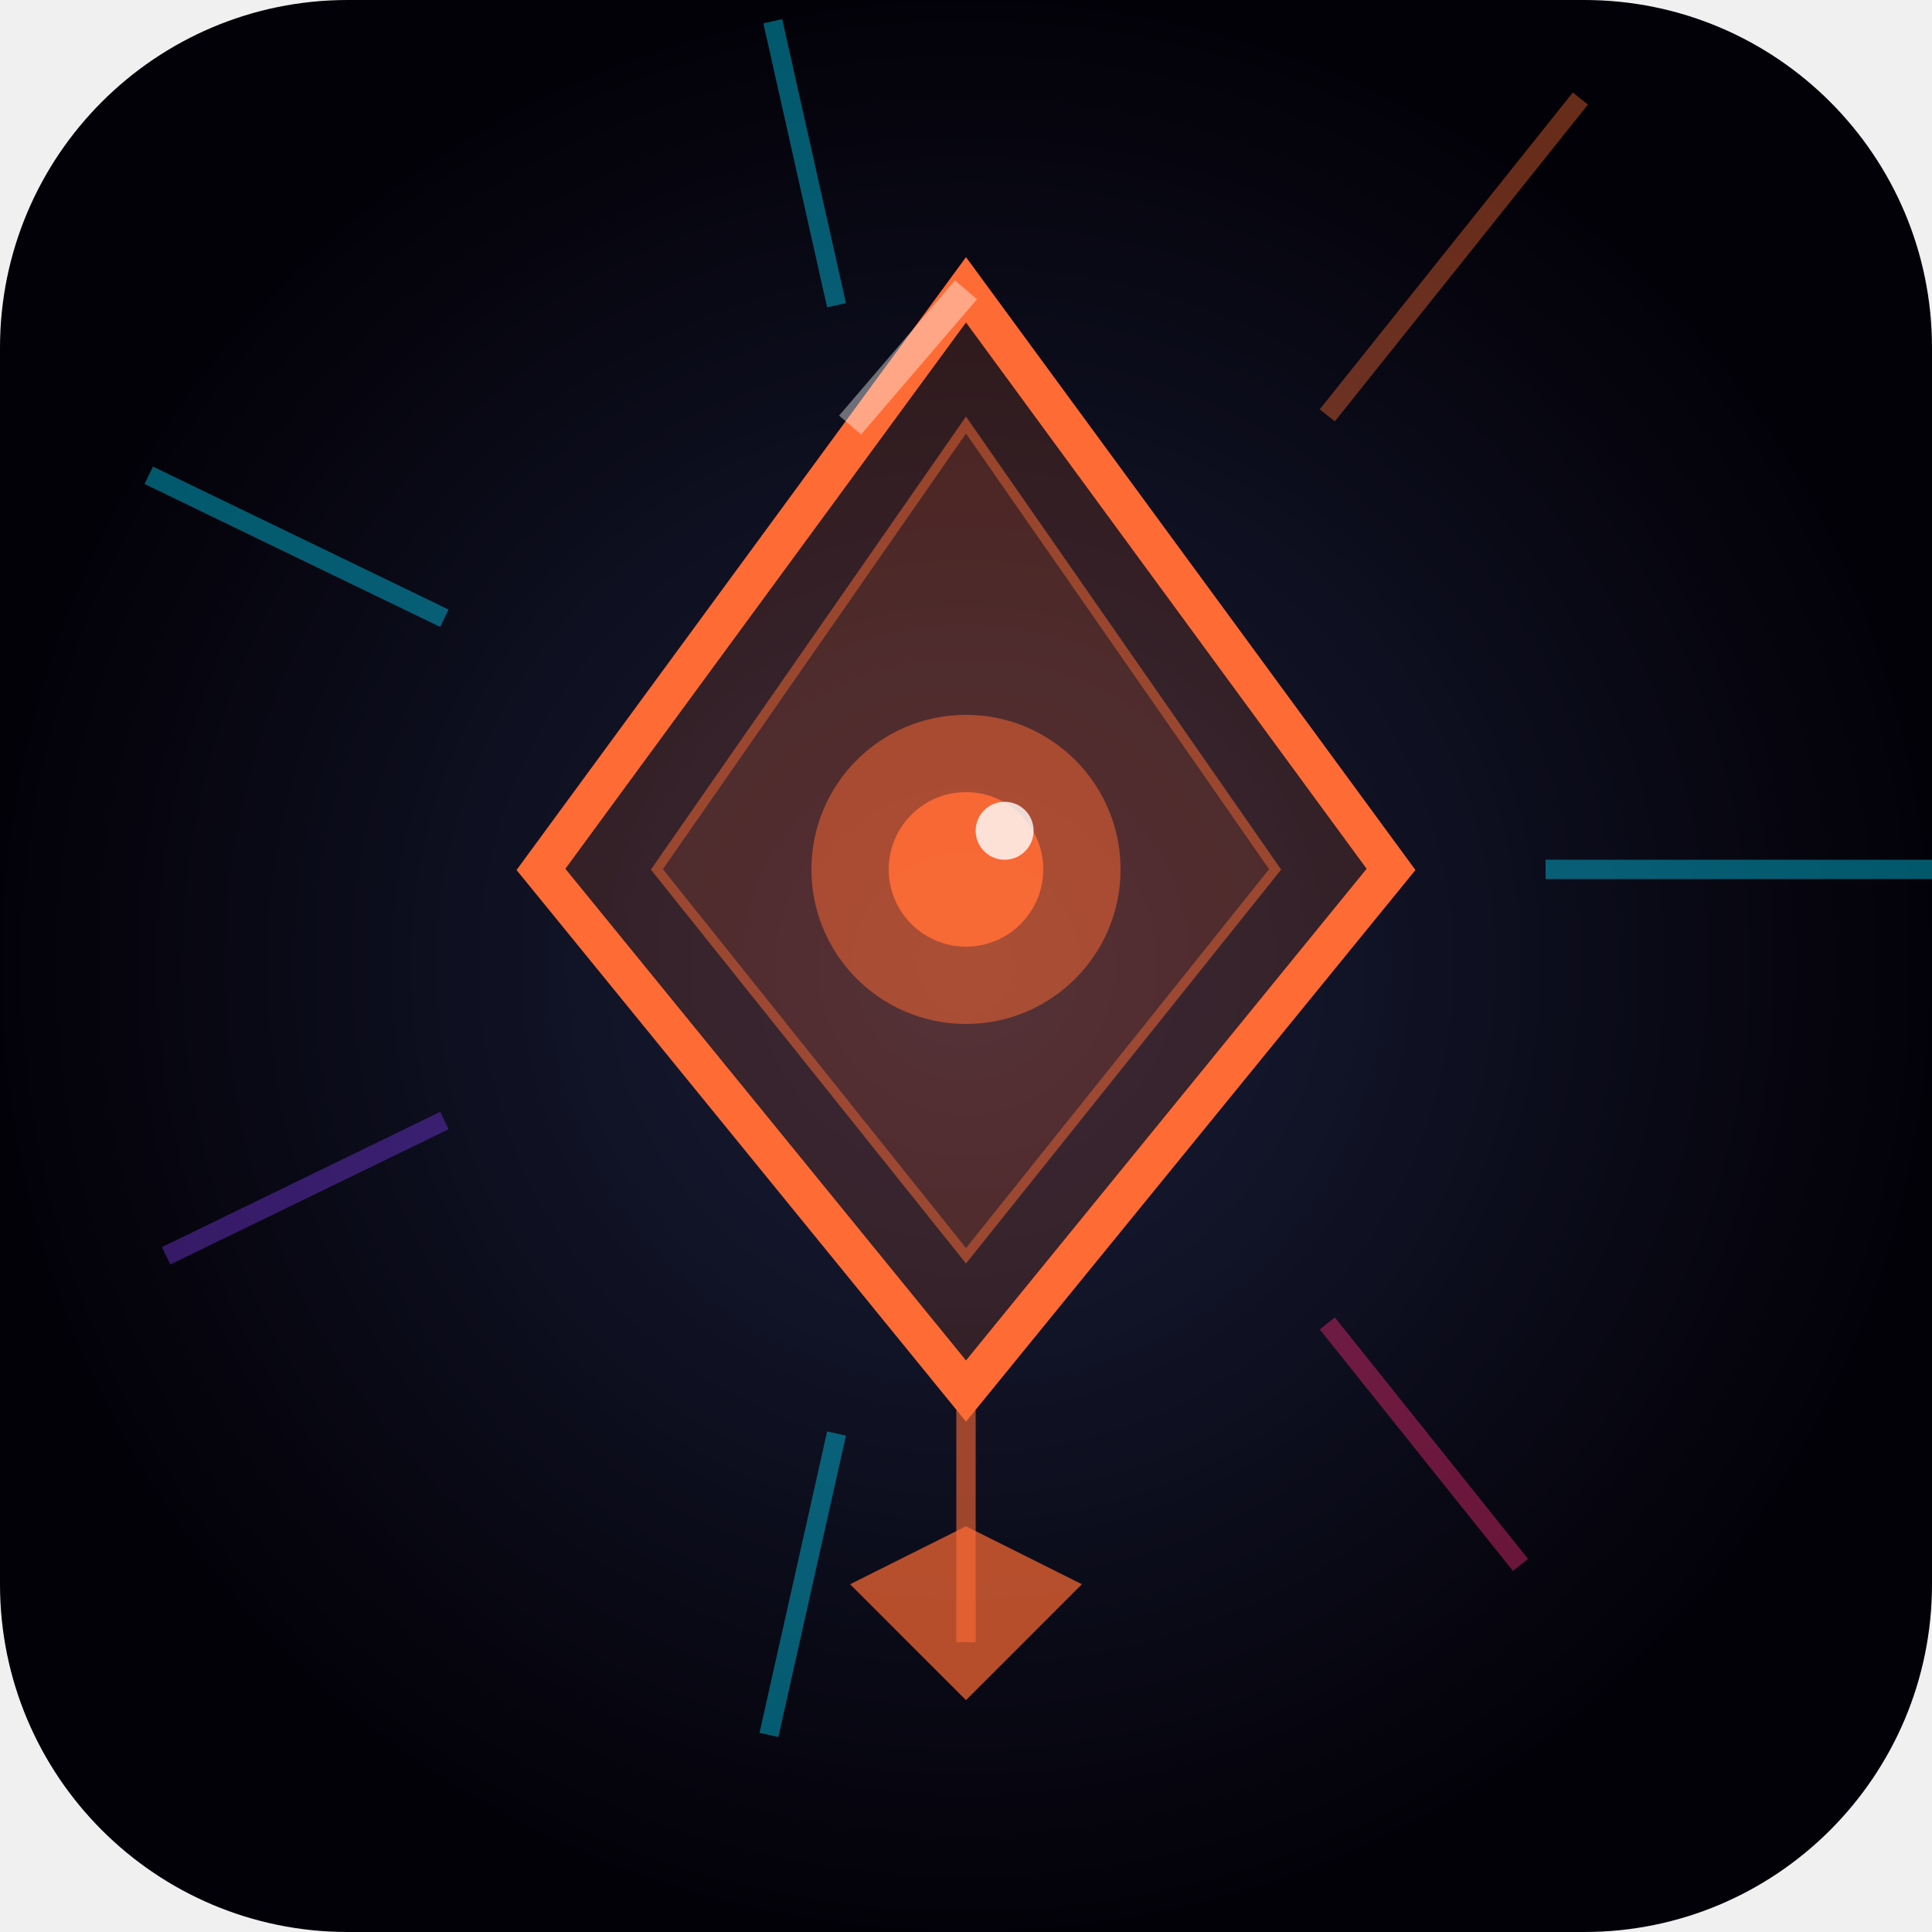
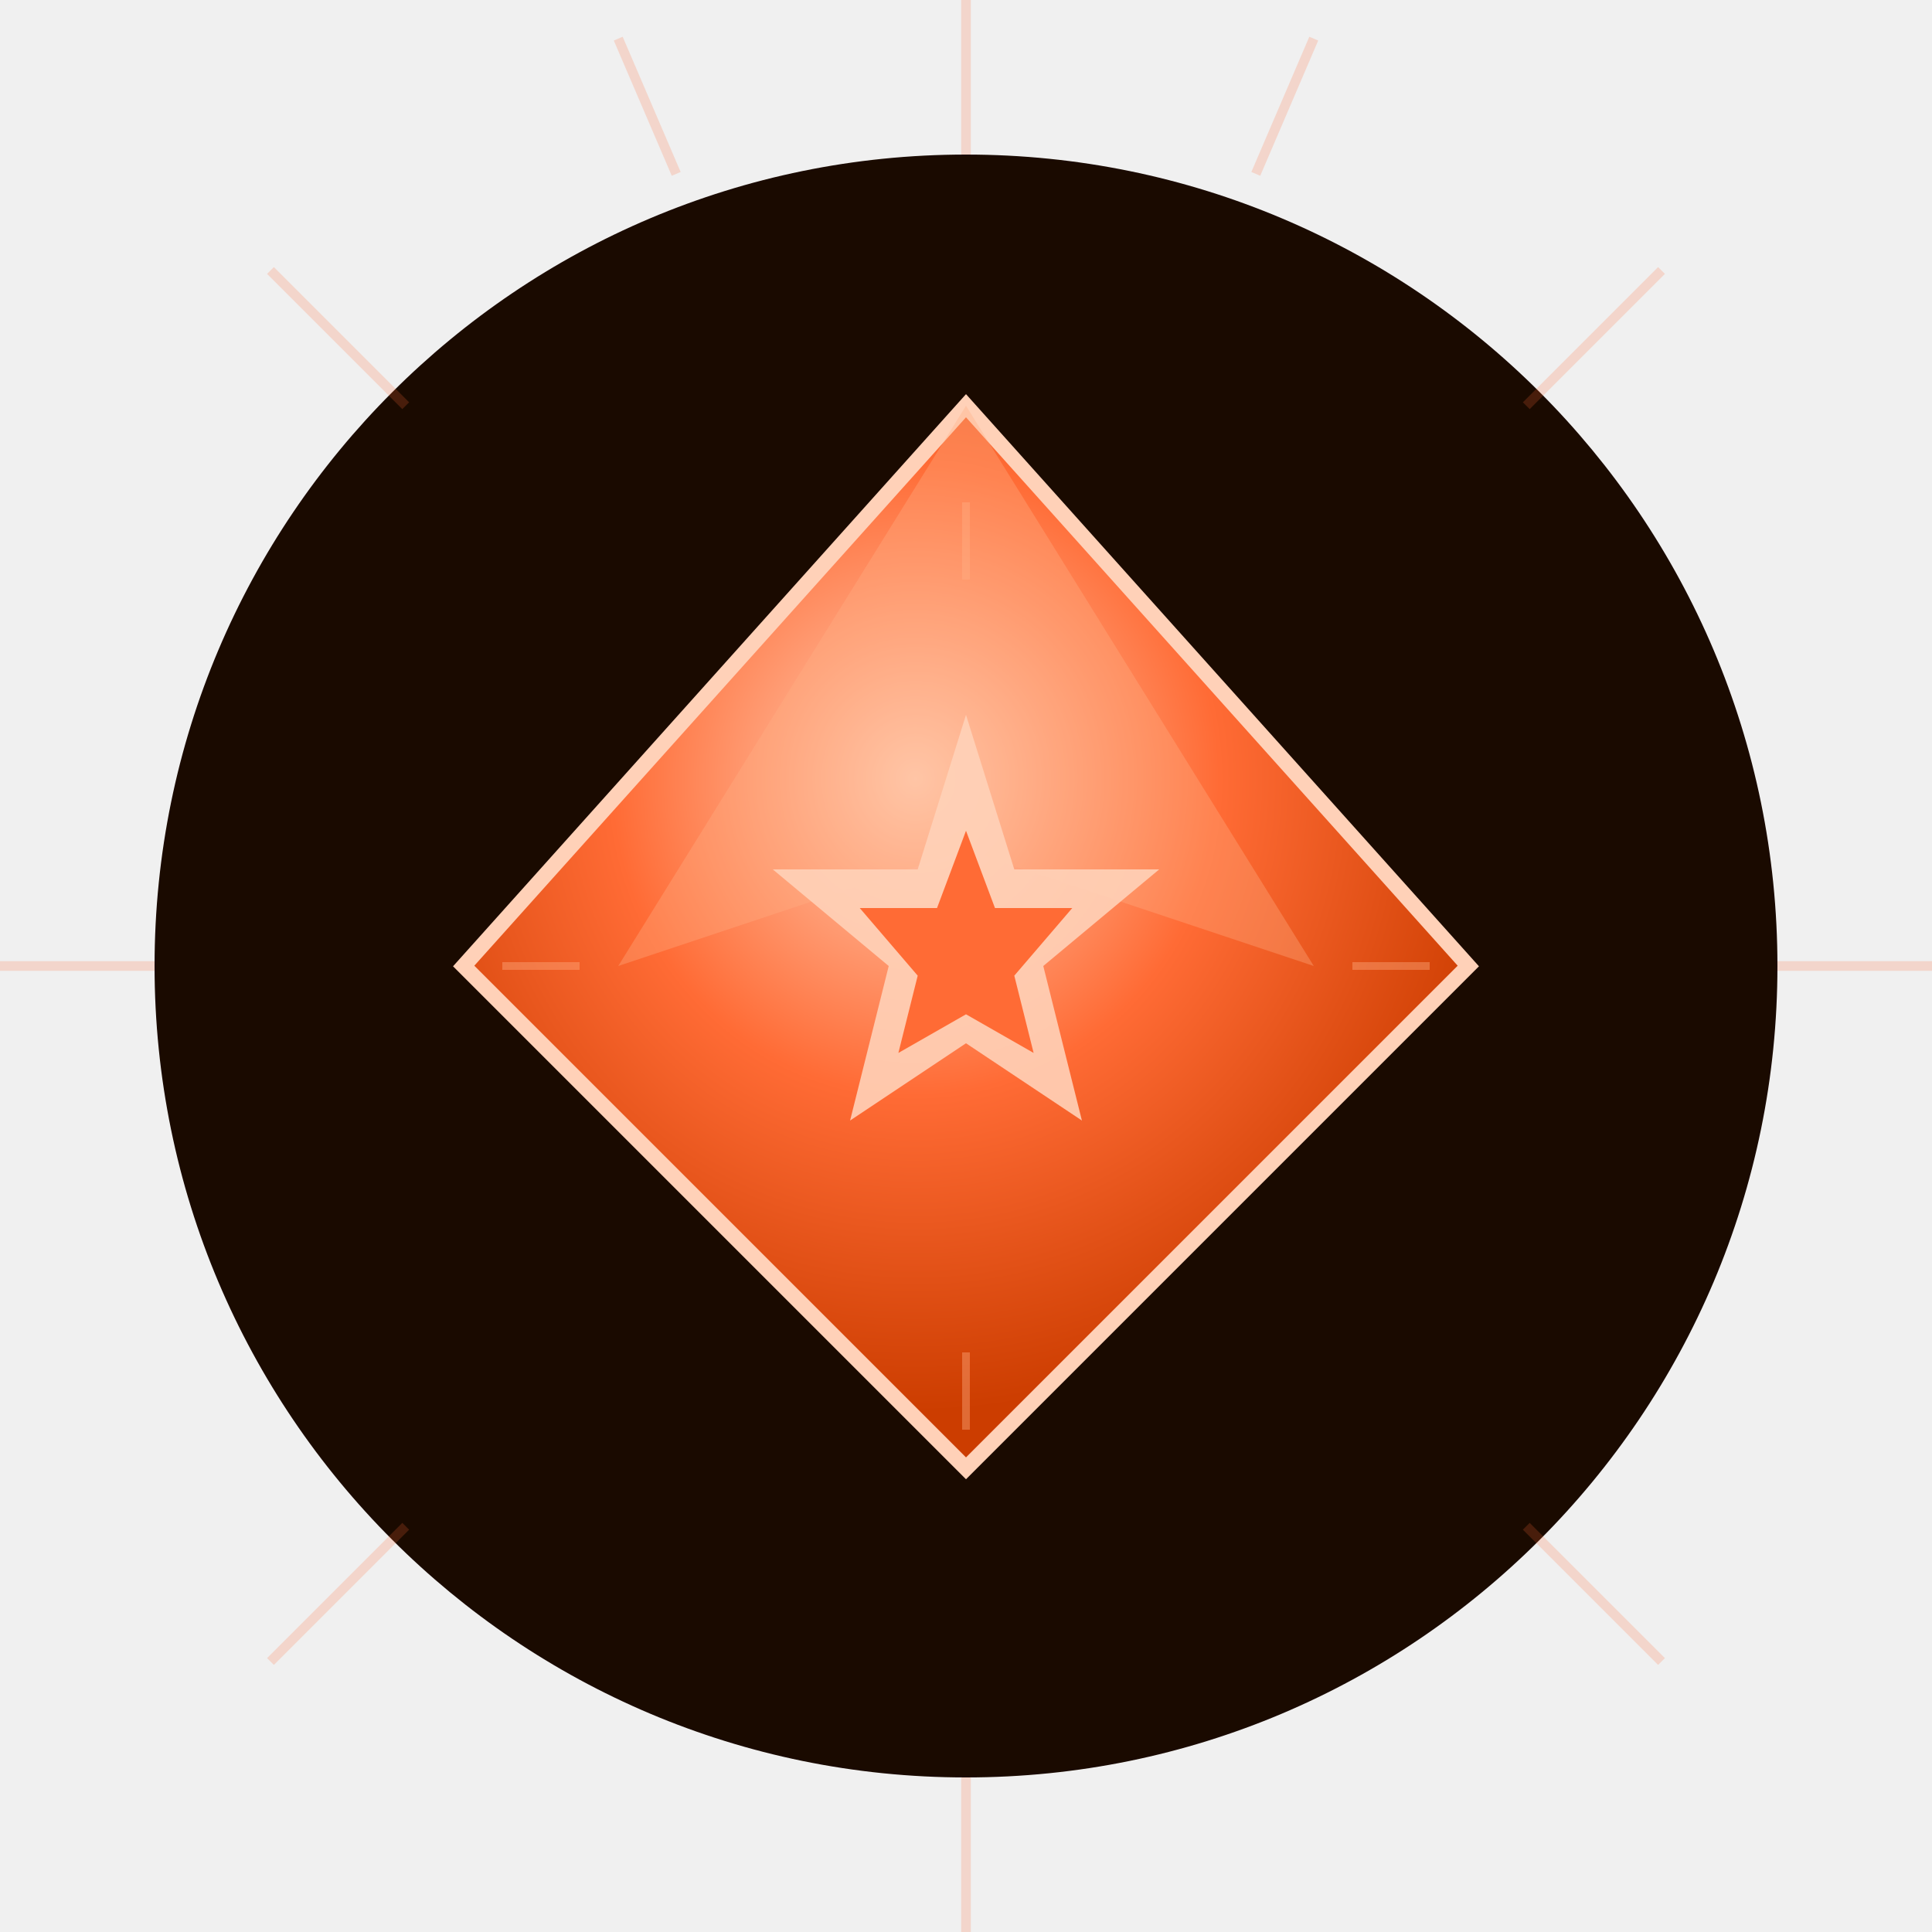
<svg xmlns="http://www.w3.org/2000/svg" viewBox="0 0 100 100" width="200" height="200">
  <defs>
-     <radialGradient id="bg" cx="50%" cy="50%" r="50%">
-       <stop offset="0%" stop-color="#1a1f3a" />
-       <stop offset="100%" stop-color="#030108" />
+     <radialGradient id="srpmDiamondGrad" cx="45%" cy="35%" r="60%">
+       <stop offset="0%" stop-color="#FFD1B8" />
+       <stop offset="50%" stop-color="#FF6B35" />
+       <stop offset="100%" stop-color="#CC3D00" />
    </radialGradient>
  </defs>
-   <rect width="100" height="100" rx="18" fill="url(#bg)" />
-   <line x1="80.0" y1="45.0" x2="100.0" y2="45.0" stroke="#00D9FF" stroke-width="1" opacity="0.4" />
-   <line x1="68.7" y1="68.5" x2="78.7" y2="81.0" stroke="#FF2D78" stroke-width="1" opacity="0.4" />
-   <line x1="43.3" y1="74.2" x2="39.8" y2="89.8" stroke="#00D9FF" stroke-width="1" opacity="0.4" />
-   <line x1="23.0" y1="58.0" x2="8.6" y2="65.0" stroke="#7C3AED" stroke-width="1" opacity="0.4" />
-   <line x1="23.0" y1="32.0" x2="7.7" y2="24.6" stroke="#00D9FF" stroke-width="1" opacity="0.4" />
-   <line x1="43.3" y1="15.8" x2="40.0" y2="1.1" stroke="#00D9FF" stroke-width="1" opacity="0.4" />
-   <line x1="68.7" y1="21.5" x2="81.8" y2="5.1" stroke="#FF6B35" stroke-width="1" opacity="0.4" />
-   <path d="M50,15 L72,45 L50,72 L28,45 Z" fill="rgba(255,107,53,0.15)" stroke="#FF6B35" stroke-width="2" />
-   <path d="M50,22 L66,45 L50,65 L34,45 Z" fill="rgba(255,107,53,0.25)" stroke="#FF6B35" stroke-width="0.5" opacity="0.5" />
-   <circle cx="50" cy="45" r="8" fill="rgba(255,107,53,0.5)" />
-   <circle cx="50" cy="45" r="4" fill="#FF6B35" opacity="0.9" />
-   <circle cx="52" cy="43" r="1.5" fill="white" opacity="0.8" />
-   <line x1="44" y1="22" x2="50" y2="15" stroke="white" stroke-width="1.5" opacity="0.4" />
-   <line x1="50" y1="73" x2="50" y2="85" stroke="#FF6B35" stroke-width="1" opacity="0.6" />
-   <polygon points="50,88 56,82 50,79 44,82" fill="#FF6B35" opacity="0.7" />
+   <circle cx="50" cy="50" r="42" fill="#1A0A00" />
+   <g opacity="0.2" stroke="#FF6B35" stroke-width="0.5">
+     <line x1="50" y1="8" x2="50" y2="0" />
+     <line x1="50" y1="92" x2="50" y2="100" />
+     <line x1="8" y1="50" x2="0" y2="50" />
+     <line x1="92" y1="50" x2="100" y2="50" />
+     <line x1="21" y1="21" x2="14" y2="14" />
+     <line x1="79" y1="21" x2="86" y2="14" />
+     <line x1="21" y1="79" x2="14" y2="86" />
+     <line x1="79" y1="79" x2="86" y2="86" />
+     <line x1="35" y1="9" x2="32" y2="2" />
+     <line x1="65" y1="9" x2="68" y2="2" />
+   </g>
+   <path d="M 50 21 L 76 50 L 50 76 L 24 50 Z" fill="url(#srpmDiamondGrad)" stroke="#FFD1B8" stroke-width="0.8" />
+   <path d="M 50 21 L 68 50 L 50 44 L 32 50 Z" fill="#FFB085" opacity="0.35" />
+   <g transform="translate(50,50)">
+     <polygon points="0,-13 2.5,-5 10,-5 4,0 6,8 0,4 -6,8 -4,0 -10,-5 -2.5,-5" fill="#FFD1B8" opacity="0.9" />
+     <polygon points="0,-7 1.5,-3 5.5,-3 2.5,0.5 3.5,4.5 0,2.5 -3.5,4.5 -2.5,0.5 -5.5,-3 -1.5,-3" fill="#FF6B35" />
+   </g>
+   <g opacity="0.4" stroke="#FFB085" stroke-width="0.4">
+     <line x1="50" y1="30" x2="50" y2="26" />
+     <line x1="50" y1="70" x2="50" y2="74" />
+     <line x1="30" y1="50" x2="26" y2="50" />
+     <line x1="70" y1="50" x2="74" y2="50" />
+   </g>
</svg>
